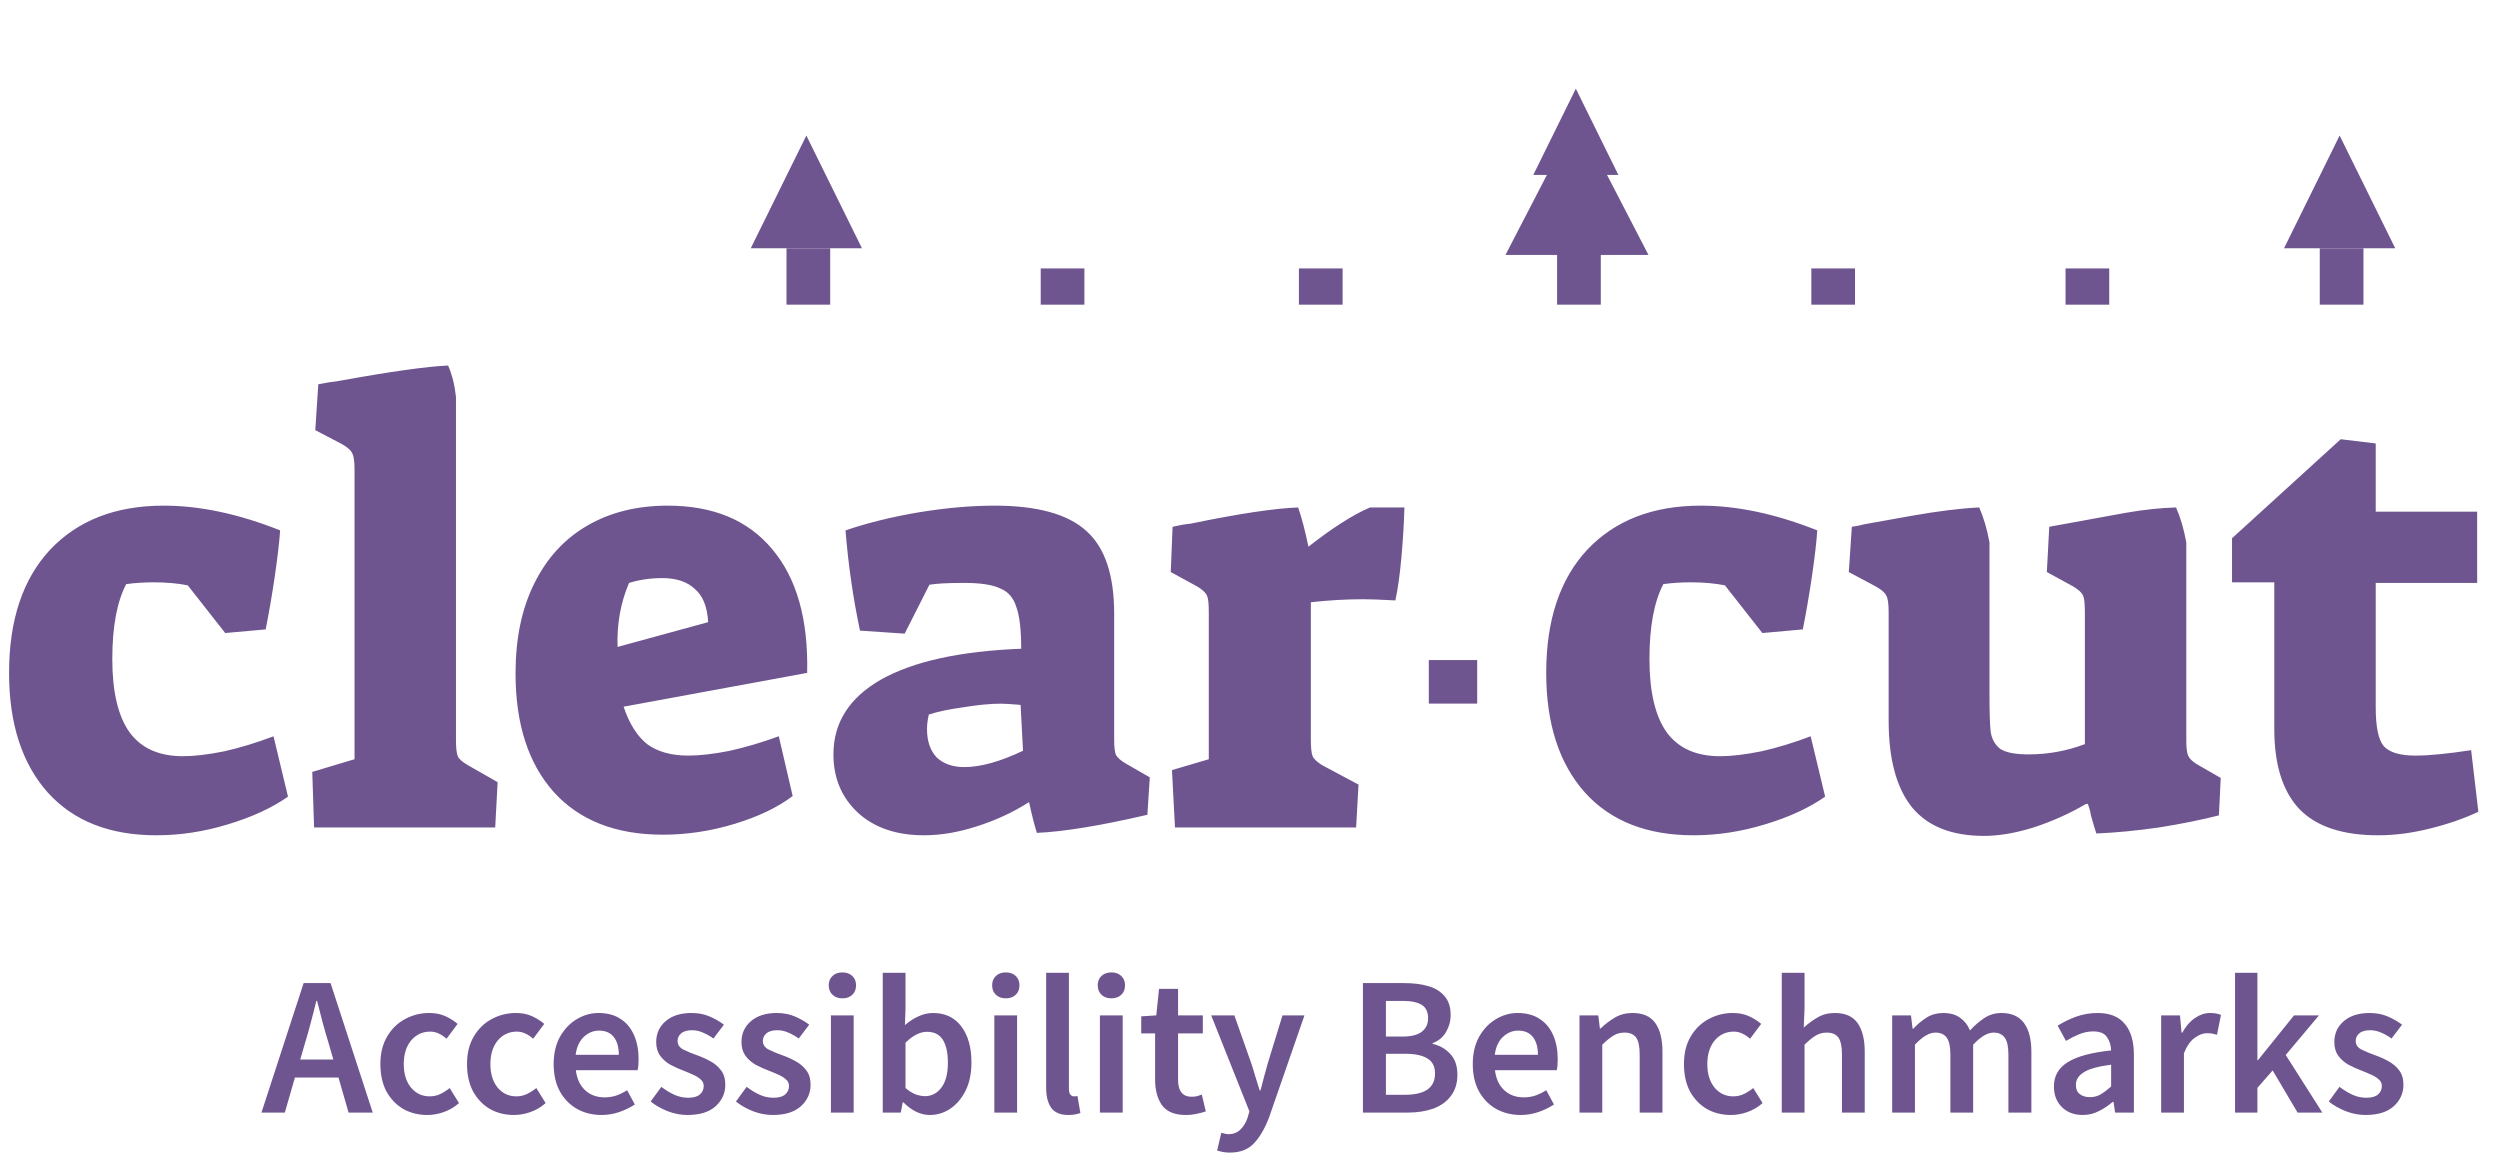
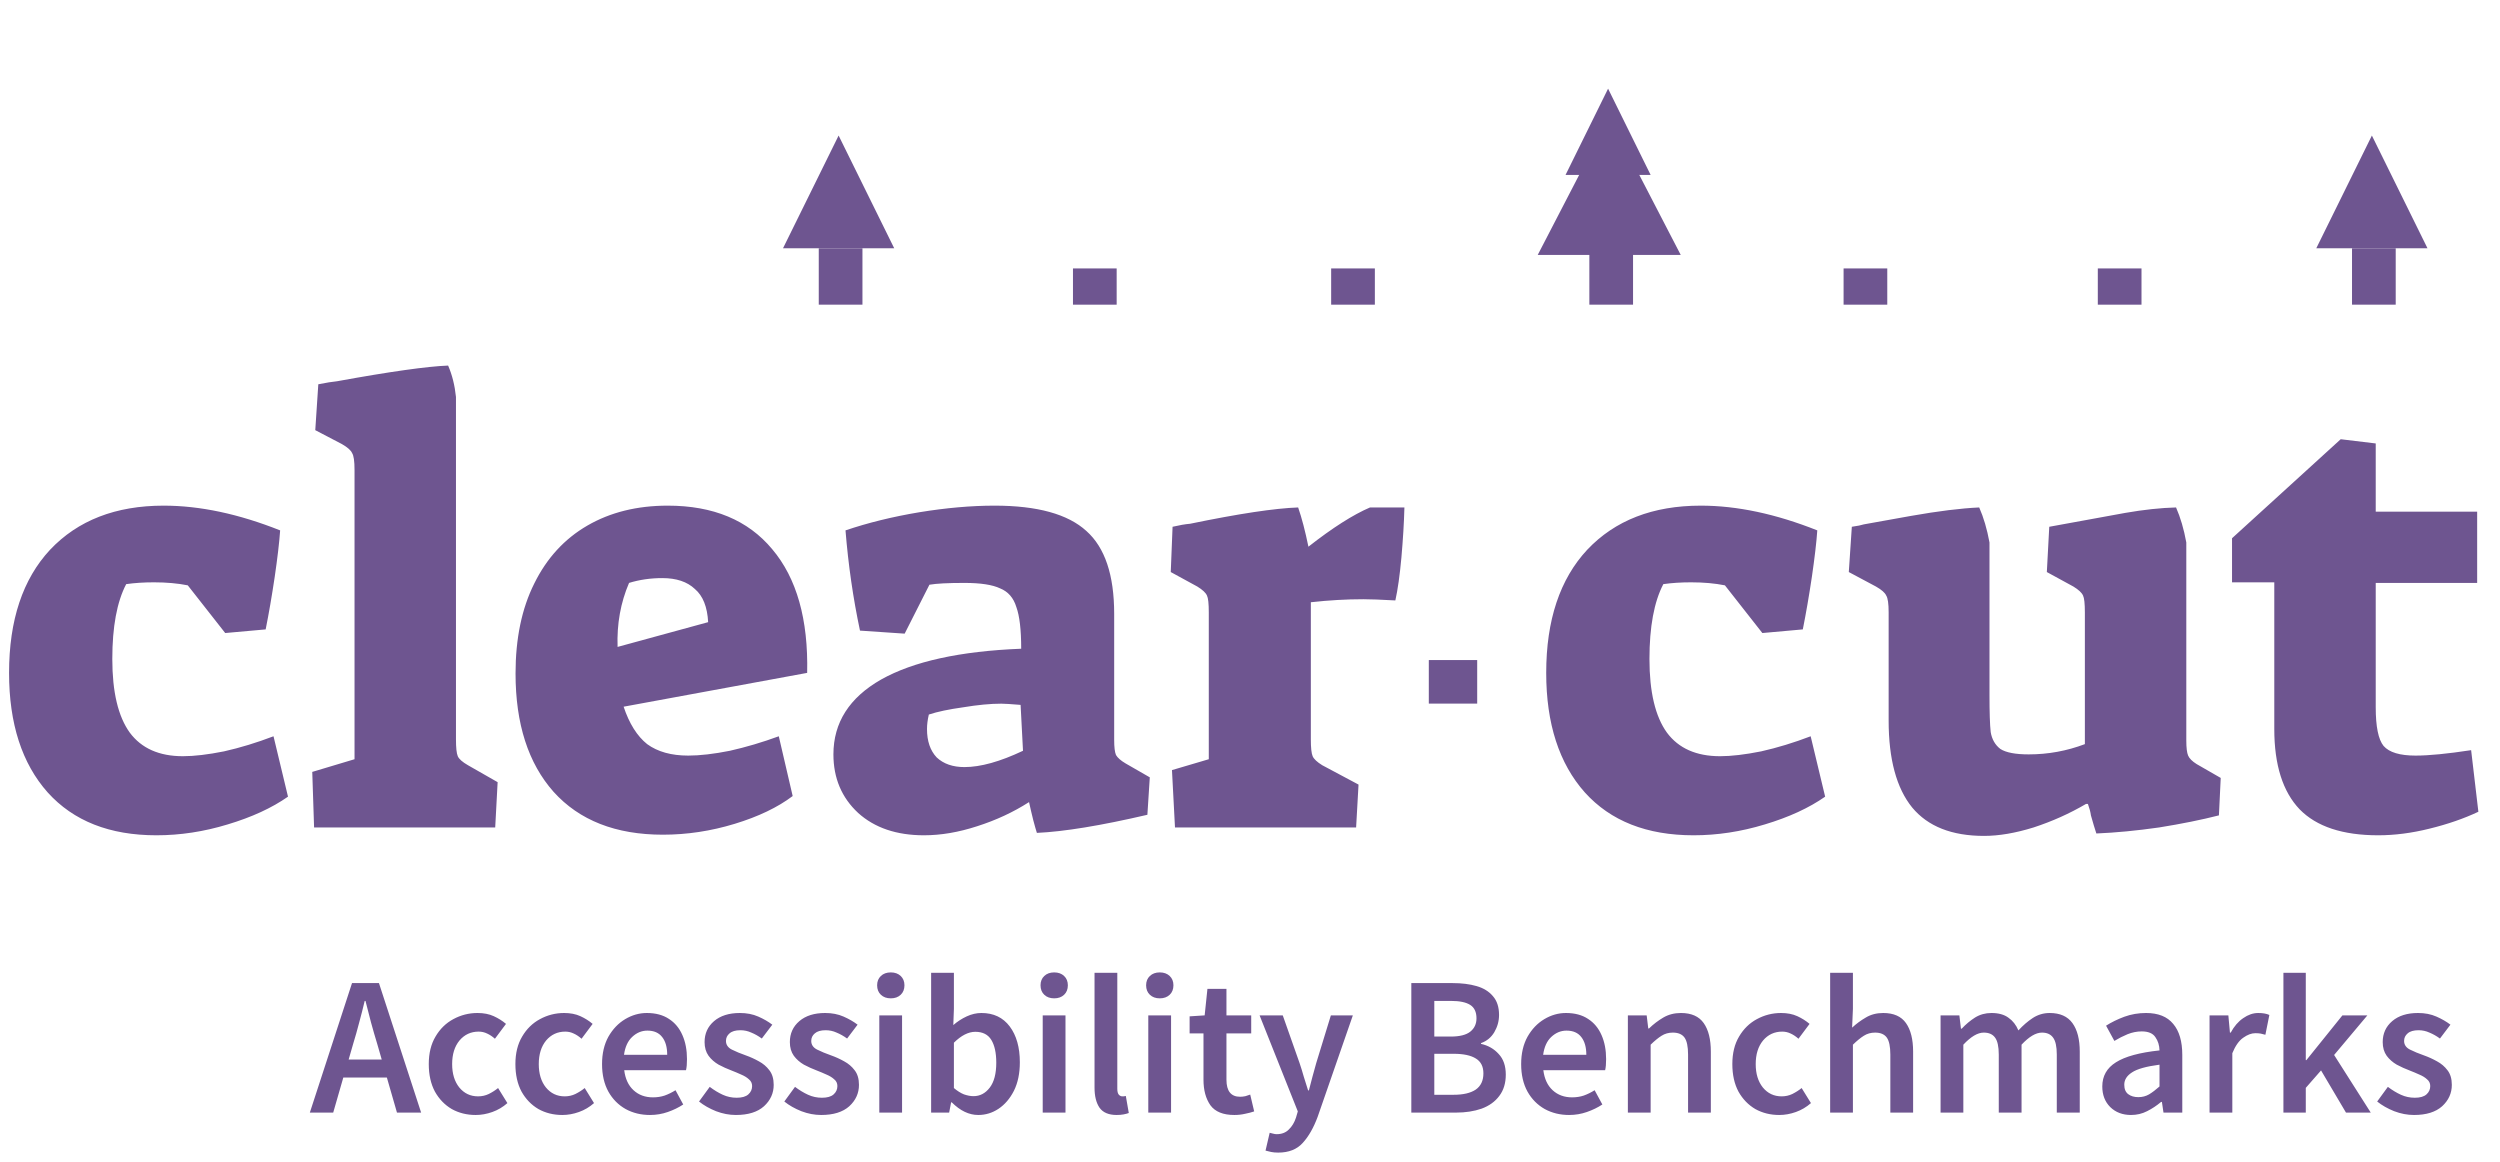
<svg xmlns="http://www.w3.org/2000/svg" width="155" height="72" viewBox="0 0 155 72" fill="none">
  <path d="M9.695 51.788C6.801 51.788 4.554 50.903 2.957 49.131C1.36 47.334 0.562 44.863 0.562 41.719C0.562 38.45 1.41 35.904 3.107 34.082C4.829 32.261 7.175 31.35 10.145 31.35C12.391 31.35 14.799 31.861 17.369 32.884C17.319 33.608 17.207 34.569 17.032 35.767C16.858 36.94 16.671 38.025 16.471 39.023L13.963 39.248L11.642 36.291C11.018 36.166 10.319 36.104 9.546 36.104C8.922 36.104 8.348 36.141 7.824 36.216C7.25 37.314 6.963 38.861 6.963 40.858C6.963 42.904 7.325 44.426 8.048 45.425C8.772 46.398 9.87 46.885 11.342 46.885C12.041 46.885 12.89 46.785 13.888 46.585C14.886 46.361 15.909 46.049 16.958 45.649L17.856 49.393C16.858 50.092 15.61 50.666 14.113 51.115C12.64 51.564 11.168 51.788 9.695 51.788ZM19.36 47.858L21.981 47.072V29.141C21.981 28.592 21.931 28.243 21.831 28.093C21.756 27.918 21.544 27.731 21.195 27.531L19.547 26.67L19.735 23.825C20.234 23.726 20.621 23.663 20.895 23.638C24.189 23.039 26.485 22.715 27.783 22.665C28.033 23.239 28.195 23.888 28.27 24.611V45.837C28.27 46.361 28.307 46.71 28.382 46.885C28.457 47.059 28.669 47.246 29.018 47.446L30.853 48.494L30.703 51.302H19.473L19.36 47.858ZM41.097 51.751C38.178 51.751 35.919 50.865 34.322 49.093C32.75 47.321 31.964 44.876 31.964 41.756C31.964 39.585 32.35 37.726 33.124 36.179C33.898 34.606 34.996 33.408 36.418 32.585C37.841 31.761 39.5 31.35 41.397 31.35C44.217 31.35 46.376 32.248 47.873 34.045C49.395 35.842 50.119 38.4 50.044 41.719L38.664 43.815C39.014 44.863 39.5 45.637 40.124 46.136C40.773 46.61 41.622 46.847 42.67 46.847C43.394 46.847 44.255 46.747 45.253 46.548C46.251 46.323 47.262 46.024 48.285 45.649L49.146 49.355C48.222 50.054 47.025 50.628 45.552 51.077C44.08 51.526 42.595 51.751 41.097 51.751ZM43.905 38.574C43.855 37.626 43.581 36.94 43.081 36.516C42.607 36.066 41.934 35.842 41.06 35.842C40.336 35.842 39.65 35.941 39.001 36.141C38.477 37.364 38.24 38.687 38.29 40.109L43.905 38.574ZM57.287 51.788C55.59 51.788 54.23 51.327 53.207 50.404C52.184 49.455 51.672 48.245 51.672 46.772C51.672 44.801 52.658 43.254 54.629 42.131C56.626 41.008 59.521 40.371 63.314 40.221C63.314 39.048 63.214 38.188 63.014 37.639C62.84 37.065 62.503 36.678 62.004 36.478C61.53 36.253 60.793 36.141 59.795 36.141C58.772 36.141 58.048 36.179 57.624 36.253L56.089 39.286L53.319 39.098C52.895 37.102 52.595 35.031 52.421 32.884C53.818 32.41 55.341 32.036 56.988 31.761C58.66 31.487 60.219 31.35 61.667 31.35C64.312 31.35 66.209 31.874 67.357 32.922C68.505 33.945 69.079 35.654 69.079 38.05V45.874C69.079 46.323 69.116 46.635 69.191 46.81C69.291 46.984 69.491 47.159 69.79 47.334L71.287 48.195L71.138 50.516C68.243 51.19 65.959 51.564 64.287 51.639C64.237 51.489 64.162 51.227 64.063 50.853C63.963 50.453 63.876 50.079 63.801 49.73C62.827 50.354 61.754 50.853 60.581 51.227C59.433 51.601 58.335 51.788 57.287 51.788ZM59.795 47.559C60.793 47.559 62.004 47.222 63.426 46.548L63.277 43.703C62.678 43.653 62.278 43.628 62.079 43.628C61.405 43.628 60.619 43.703 59.72 43.852C58.822 43.977 58.111 44.127 57.587 44.302C57.512 44.626 57.474 44.926 57.474 45.2C57.474 45.949 57.674 46.535 58.073 46.959C58.498 47.359 59.072 47.559 59.795 47.559ZM72.662 47.746L74.945 47.072V37.975C74.945 37.426 74.908 37.077 74.833 36.927C74.758 36.752 74.558 36.565 74.234 36.366L72.587 35.467L72.699 32.66C73.123 32.56 73.485 32.498 73.785 32.473C76.804 31.849 79.038 31.512 80.485 31.462C80.71 32.111 80.922 32.922 81.122 33.895C82.619 32.722 83.892 31.911 84.94 31.462H87.074C87.049 32.41 86.986 33.446 86.887 34.569C86.787 35.667 86.662 36.553 86.512 37.227C85.614 37.177 84.953 37.152 84.528 37.152C83.48 37.152 82.394 37.214 81.272 37.339V45.837C81.272 46.361 81.309 46.71 81.384 46.885C81.459 47.059 81.658 47.246 81.983 47.446L84.229 48.644L84.079 51.302H72.849L72.662 47.746ZM104.998 51.788C102.104 51.788 99.858 50.903 98.26 49.131C96.663 47.334 95.865 44.863 95.865 41.719C95.865 38.45 96.713 35.904 98.41 34.082C100.132 32.261 102.478 31.35 105.448 31.35C107.694 31.35 110.102 31.861 112.672 32.884C112.623 33.608 112.51 34.569 112.336 35.767C112.161 36.94 111.974 38.025 111.774 39.023L109.266 39.248L106.945 36.291C106.321 36.166 105.622 36.104 104.849 36.104C104.225 36.104 103.651 36.141 103.127 36.216C102.553 37.314 102.266 38.861 102.266 40.858C102.266 42.904 102.628 44.426 103.351 45.425C104.075 46.398 105.173 46.885 106.646 46.885C107.344 46.885 108.193 46.785 109.191 46.585C110.189 46.361 111.213 46.049 112.261 45.649L113.159 49.393C112.161 50.092 110.913 50.666 109.416 51.115C107.943 51.564 106.471 51.788 104.998 51.788ZM123.011 51.826C121.014 51.826 119.53 51.239 118.556 50.067C117.583 48.869 117.096 47.072 117.096 44.676V37.975C117.096 37.426 117.046 37.077 116.947 36.927C116.872 36.752 116.66 36.565 116.31 36.366L114.626 35.467L114.813 32.66C115.162 32.61 115.412 32.56 115.562 32.51C115.836 32.46 116.809 32.285 118.481 31.986C120.178 31.686 121.588 31.512 122.711 31.462C122.986 32.086 123.198 32.809 123.348 33.633V43.066C123.348 44.164 123.373 44.938 123.423 45.387C123.498 45.837 123.697 46.186 124.022 46.435C124.371 46.66 124.957 46.772 125.781 46.772C126.979 46.772 128.139 46.56 129.262 46.136V37.975C129.262 37.426 129.225 37.077 129.15 36.927C129.075 36.752 128.876 36.565 128.551 36.366L126.904 35.467L127.054 32.66C129.075 32.285 130.647 31.998 131.77 31.799C132.918 31.599 133.967 31.487 134.915 31.462C135.189 32.086 135.402 32.809 135.551 33.633V45.911C135.551 46.361 135.589 46.672 135.664 46.847C135.738 47.022 135.913 47.197 136.188 47.371L137.685 48.232L137.573 50.553C136.5 50.828 135.264 51.077 133.867 51.302C132.469 51.502 131.172 51.626 129.974 51.676C129.874 51.377 129.762 51.002 129.637 50.553C129.612 50.354 129.549 50.117 129.45 49.842H129.337C128.314 50.441 127.228 50.928 126.081 51.302C124.957 51.651 123.934 51.826 123.011 51.826ZM147.445 51.788C145.249 51.788 143.627 51.252 142.578 50.179C141.53 49.081 141.006 47.421 141.006 45.2V36.104H138.386V33.371L145.124 27.232L147.295 27.494V31.724H153.584V36.141H147.295V43.852C147.295 45.05 147.457 45.849 147.782 46.248C148.131 46.648 148.792 46.847 149.766 46.847C150.589 46.847 151.737 46.735 153.21 46.51L153.659 50.329C152.76 50.753 151.75 51.102 150.627 51.377C149.529 51.651 148.468 51.788 147.445 51.788Z" fill="#6E5590" />
-   <path d="M18.899 64.709L18.616 65.691H20.667L20.384 64.709C20.253 64.283 20.127 63.845 20.004 63.395C19.889 62.945 19.775 62.499 19.66 62.057H19.611C19.505 62.507 19.39 62.957 19.267 63.407C19.153 63.849 19.03 64.283 18.899 64.709ZM16.21 68.981L18.825 60.952H20.495L23.11 68.981H21.612L20.986 66.808H18.285L17.659 68.981H16.21ZM26.494 69.129C25.945 69.129 25.45 69.006 25.008 68.76C24.575 68.506 24.227 68.146 23.965 67.68C23.711 67.205 23.584 66.636 23.584 65.973C23.584 65.302 23.723 64.733 24.002 64.267C24.28 63.792 24.648 63.432 25.107 63.186C25.573 62.933 26.072 62.806 26.604 62.806C26.989 62.806 27.325 62.871 27.611 63.002C27.898 63.133 28.151 63.293 28.372 63.481L27.685 64.402C27.529 64.263 27.37 64.156 27.206 64.082C27.042 64.001 26.866 63.96 26.678 63.96C26.195 63.96 25.798 64.144 25.487 64.512C25.184 64.881 25.033 65.368 25.033 65.973C25.033 66.571 25.18 67.054 25.475 67.422C25.778 67.79 26.166 67.974 26.641 67.974C26.878 67.974 27.099 67.925 27.304 67.827C27.517 67.721 27.709 67.598 27.881 67.459L28.458 68.392C28.18 68.637 27.869 68.822 27.525 68.944C27.181 69.067 26.837 69.129 26.494 69.129ZM31.865 69.129C31.317 69.129 30.822 69.006 30.38 68.76C29.946 68.506 29.598 68.146 29.336 67.68C29.082 67.205 28.955 66.636 28.955 65.973C28.955 65.302 29.095 64.733 29.373 64.267C29.651 63.792 30.019 63.432 30.478 63.186C30.944 62.933 31.444 62.806 31.976 62.806C32.36 62.806 32.696 62.871 32.982 63.002C33.269 63.133 33.523 63.293 33.743 63.481L33.056 64.402C32.9 64.263 32.741 64.156 32.577 64.082C32.413 64.001 32.237 63.96 32.049 63.96C31.566 63.96 31.169 64.144 30.858 64.512C30.555 64.881 30.404 65.368 30.404 65.973C30.404 66.571 30.551 67.054 30.846 67.422C31.149 67.79 31.538 67.974 32.012 67.974C32.25 67.974 32.471 67.925 32.675 67.827C32.888 67.721 33.081 67.598 33.252 67.459L33.829 68.392C33.551 68.637 33.24 68.822 32.896 68.944C32.553 69.067 32.209 69.129 31.865 69.129ZM37.298 69.129C36.741 69.129 36.238 69.006 35.788 68.76C35.337 68.506 34.981 68.146 34.719 67.68C34.458 67.205 34.327 66.636 34.327 65.973C34.327 65.318 34.458 64.754 34.719 64.279C34.99 63.804 35.337 63.44 35.763 63.186C36.189 62.933 36.635 62.806 37.101 62.806C37.65 62.806 38.108 62.928 38.476 63.174C38.845 63.411 39.123 63.747 39.311 64.181C39.499 64.606 39.593 65.102 39.593 65.666C39.593 65.961 39.573 66.19 39.532 66.354H35.702C35.767 66.886 35.959 67.299 36.279 67.594C36.598 67.888 36.999 68.036 37.482 68.036C37.744 68.036 37.985 67.999 38.206 67.925C38.435 67.843 38.66 67.733 38.882 67.594L39.36 68.478C39.074 68.666 38.755 68.822 38.403 68.944C38.051 69.067 37.682 69.129 37.298 69.129ZM35.689 65.396H38.366C38.366 64.93 38.264 64.565 38.059 64.303C37.854 64.033 37.547 63.898 37.138 63.898C36.786 63.898 36.471 64.029 36.193 64.291C35.923 64.545 35.755 64.913 35.689 65.396ZM42.624 69.129C42.215 69.129 41.806 69.051 41.396 68.895C40.987 68.731 40.635 68.531 40.34 68.294L41.003 67.385C41.273 67.59 41.544 67.753 41.814 67.876C42.084 67.999 42.37 68.06 42.673 68.06C43.001 68.06 43.242 67.991 43.397 67.852C43.553 67.713 43.631 67.541 43.631 67.336C43.631 67.164 43.565 67.025 43.434 66.919C43.312 66.804 43.152 66.706 42.956 66.624C42.759 66.534 42.554 66.448 42.342 66.366C42.08 66.268 41.818 66.149 41.556 66.01C41.302 65.863 41.093 65.679 40.93 65.458C40.766 65.228 40.684 64.946 40.684 64.611C40.684 64.078 40.881 63.645 41.273 63.309C41.666 62.974 42.198 62.806 42.87 62.806C43.295 62.806 43.676 62.879 44.011 63.027C44.347 63.174 44.637 63.342 44.883 63.53L44.232 64.389C44.02 64.234 43.803 64.111 43.582 64.021C43.369 63.923 43.144 63.874 42.906 63.874C42.603 63.874 42.378 63.939 42.231 64.07C42.084 64.193 42.01 64.349 42.01 64.537C42.01 64.774 42.133 64.954 42.378 65.077C42.624 65.2 42.91 65.318 43.238 65.433C43.516 65.531 43.786 65.654 44.048 65.801C44.31 65.941 44.527 66.125 44.699 66.354C44.879 66.583 44.969 66.886 44.969 67.262C44.969 67.778 44.768 68.22 44.367 68.588C43.966 68.948 43.385 69.129 42.624 69.129ZM47.911 69.129C47.502 69.129 47.093 69.051 46.684 68.895C46.274 68.731 45.922 68.531 45.628 68.294L46.291 67.385C46.561 67.59 46.831 67.753 47.101 67.876C47.371 67.999 47.658 68.06 47.96 68.06C48.288 68.06 48.529 67.991 48.685 67.852C48.84 67.713 48.918 67.541 48.918 67.336C48.918 67.164 48.853 67.025 48.722 66.919C48.599 66.804 48.439 66.706 48.243 66.624C48.046 66.534 47.842 66.448 47.629 66.366C47.367 66.268 47.105 66.149 46.843 66.01C46.59 65.863 46.381 65.679 46.217 65.458C46.053 65.228 45.971 64.946 45.971 64.611C45.971 64.078 46.168 63.645 46.561 63.309C46.954 62.974 47.486 62.806 48.157 62.806C48.583 62.806 48.963 62.879 49.299 63.027C49.634 63.174 49.925 63.342 50.17 63.53L49.52 64.389C49.307 64.234 49.09 64.111 48.869 64.021C48.656 63.923 48.431 63.874 48.194 63.874C47.891 63.874 47.666 63.939 47.518 64.07C47.371 64.193 47.297 64.349 47.297 64.537C47.297 64.774 47.42 64.954 47.666 65.077C47.911 65.2 48.198 65.318 48.525 65.433C48.803 65.531 49.074 65.654 49.336 65.801C49.597 65.941 49.814 66.125 49.986 66.354C50.166 66.583 50.256 66.886 50.256 67.262C50.256 67.778 50.056 68.22 49.655 68.588C49.254 68.948 48.672 69.129 47.911 69.129ZM51.517 68.981V62.953H52.928V68.981H51.517ZM52.229 61.897C51.975 61.897 51.77 61.824 51.615 61.676C51.459 61.529 51.382 61.333 51.382 61.087C51.382 60.85 51.459 60.657 51.615 60.51C51.77 60.363 51.975 60.289 52.229 60.289C52.483 60.289 52.687 60.363 52.843 60.51C52.998 60.657 53.076 60.85 53.076 61.087C53.076 61.333 52.998 61.529 52.843 61.676C52.687 61.824 52.483 61.897 52.229 61.897ZM57.652 69.129C57.079 69.129 56.531 68.867 56.007 68.343H55.97L55.847 68.981H54.73V60.313H56.142V62.548L56.105 63.555C56.359 63.334 56.637 63.154 56.94 63.014C57.243 62.875 57.545 62.806 57.848 62.806C58.601 62.806 59.187 63.084 59.604 63.641C60.021 64.197 60.23 64.938 60.23 65.863C60.23 66.55 60.107 67.14 59.862 67.631C59.616 68.114 59.297 68.486 58.904 68.748C58.519 69.002 58.102 69.129 57.652 69.129ZM57.357 67.962C57.758 67.962 58.094 67.786 58.364 67.434C58.634 67.082 58.769 66.567 58.769 65.887C58.769 65.282 58.667 64.811 58.462 64.475C58.258 64.14 57.926 63.972 57.468 63.972C57.042 63.972 56.6 64.197 56.142 64.647V67.459C56.355 67.639 56.563 67.77 56.768 67.852C56.981 67.925 57.177 67.962 57.357 67.962ZM61.648 68.981V62.953H63.06V68.981H61.648ZM62.36 61.897C62.106 61.897 61.901 61.824 61.746 61.676C61.59 61.529 61.513 61.333 61.513 61.087C61.513 60.85 61.59 60.657 61.746 60.51C61.901 60.363 62.106 60.289 62.36 60.289C62.614 60.289 62.818 60.363 62.974 60.51C63.129 60.657 63.207 60.85 63.207 61.087C63.207 61.333 63.129 61.529 62.974 61.676C62.818 61.824 62.614 61.897 62.36 61.897ZM66.236 69.129C65.737 69.129 65.381 68.977 65.168 68.674C64.963 68.371 64.861 67.958 64.861 67.434V60.313H66.273V67.508C66.273 67.68 66.305 67.802 66.371 67.876C66.436 67.942 66.506 67.974 66.58 67.974C66.612 67.974 66.641 67.974 66.666 67.974C66.698 67.966 66.743 67.958 66.801 67.95L66.985 69.006C66.903 69.038 66.797 69.067 66.666 69.092C66.543 69.116 66.4 69.129 66.236 69.129ZM68.194 68.981V62.953H69.606V68.981H68.194ZM68.906 61.897C68.652 61.897 68.448 61.824 68.292 61.676C68.137 61.529 68.059 61.333 68.059 61.087C68.059 60.85 68.137 60.657 68.292 60.51C68.448 60.363 68.652 60.289 68.906 60.289C69.16 60.289 69.364 60.363 69.52 60.51C69.675 60.657 69.753 60.85 69.753 61.087C69.753 61.333 69.675 61.529 69.52 61.676C69.364 61.824 69.16 61.897 68.906 61.897ZM73.531 69.129C72.835 69.129 72.34 68.928 72.046 68.527C71.759 68.118 71.616 67.59 71.616 66.943V64.07H70.756V63.014L71.689 62.953L71.861 61.308H73.04V62.953H74.575V64.07H73.04V66.943C73.04 67.647 73.322 67.999 73.887 67.999C73.993 67.999 74.104 67.987 74.219 67.962C74.333 67.929 74.431 67.897 74.513 67.864L74.759 68.907C74.595 68.965 74.407 69.014 74.194 69.055C73.989 69.104 73.768 69.129 73.531 69.129ZM76.248 71.461C76.085 71.461 75.941 71.449 75.819 71.424C75.696 71.4 75.577 71.371 75.463 71.338L75.72 70.233C75.778 70.25 75.843 70.266 75.917 70.282C75.999 70.307 76.076 70.319 76.15 70.319C76.469 70.319 76.723 70.221 76.911 70.025C77.108 69.836 77.255 69.591 77.353 69.288L77.464 68.907L75.094 62.953H76.531L77.574 65.912C77.664 66.174 77.75 66.452 77.832 66.747C77.922 67.033 78.012 67.32 78.102 67.606H78.151C78.225 67.328 78.299 67.045 78.372 66.759C78.454 66.464 78.532 66.182 78.606 65.912L79.514 62.953H80.877L78.692 69.251C78.438 69.931 78.131 70.467 77.771 70.859C77.411 71.261 76.903 71.461 76.248 71.461ZM84.502 68.981V60.952H87.068C87.625 60.952 88.116 61.013 88.542 61.136C88.975 61.259 89.315 61.468 89.561 61.762C89.814 62.049 89.941 62.437 89.941 62.928C89.941 63.305 89.843 63.661 89.647 63.997C89.45 64.324 89.176 64.549 88.824 64.672V64.721C89.266 64.819 89.63 65.028 89.917 65.347C90.211 65.658 90.359 66.084 90.359 66.624C90.359 67.156 90.224 67.598 89.954 67.95C89.692 68.302 89.327 68.564 88.861 68.736C88.394 68.899 87.866 68.981 87.277 68.981H84.502ZM85.927 64.267H86.946C87.502 64.267 87.907 64.164 88.161 63.96C88.415 63.755 88.542 63.481 88.542 63.137C88.542 62.744 88.411 62.466 88.149 62.302C87.887 62.139 87.494 62.057 86.97 62.057H85.927V64.267ZM85.927 67.876H87.13C87.719 67.876 88.173 67.77 88.493 67.557C88.812 67.336 88.971 67 88.971 66.55C88.971 66.125 88.816 65.818 88.505 65.629C88.194 65.433 87.735 65.335 87.13 65.335H85.927V67.876ZM94.283 69.129C93.727 69.129 93.224 69.006 92.773 68.76C92.323 68.506 91.967 68.146 91.705 67.68C91.443 67.205 91.312 66.636 91.312 65.973C91.312 65.318 91.443 64.754 91.705 64.279C91.975 63.804 92.323 63.44 92.749 63.186C93.174 62.933 93.621 62.806 94.087 62.806C94.635 62.806 95.094 62.928 95.462 63.174C95.83 63.411 96.109 63.747 96.297 64.181C96.485 64.606 96.579 65.102 96.579 65.666C96.579 65.961 96.559 66.19 96.518 66.354H92.687C92.753 66.886 92.945 67.299 93.264 67.594C93.584 67.888 93.985 68.036 94.468 68.036C94.73 68.036 94.971 67.999 95.192 67.925C95.421 67.843 95.646 67.733 95.867 67.594L96.346 68.478C96.059 68.666 95.74 68.822 95.388 68.944C95.036 69.067 94.668 69.129 94.283 69.129ZM92.675 65.396H95.352C95.352 64.93 95.249 64.565 95.045 64.303C94.84 64.033 94.533 63.898 94.124 63.898C93.772 63.898 93.457 64.029 93.178 64.291C92.908 64.545 92.741 64.913 92.675 65.396ZM97.928 68.981V62.953H99.094L99.192 63.763H99.241C99.511 63.501 99.806 63.276 100.125 63.088C100.445 62.9 100.809 62.806 101.218 62.806C101.865 62.806 102.335 63.014 102.63 63.432C102.925 63.849 103.072 64.439 103.072 65.2V68.981H101.66V65.384C101.66 64.885 101.586 64.533 101.439 64.328C101.292 64.124 101.05 64.021 100.715 64.021C100.453 64.021 100.219 64.087 100.015 64.218C99.818 64.34 99.593 64.525 99.34 64.77V68.981H97.928ZM107.314 69.129C106.766 69.129 106.271 69.006 105.829 68.76C105.395 68.506 105.047 68.146 104.785 67.68C104.532 67.205 104.405 66.636 104.405 65.973C104.405 65.302 104.544 64.733 104.822 64.267C105.101 63.792 105.469 63.432 105.927 63.186C106.394 62.933 106.893 62.806 107.425 62.806C107.81 62.806 108.145 62.871 108.432 63.002C108.718 63.133 108.972 63.293 109.193 63.481L108.505 64.402C108.35 64.263 108.19 64.156 108.027 64.082C107.863 64.001 107.687 63.96 107.499 63.96C107.016 63.96 106.619 64.144 106.308 64.512C106.005 64.881 105.854 65.368 105.854 65.973C105.854 66.571 106.001 67.054 106.295 67.422C106.598 67.79 106.987 67.974 107.462 67.974C107.699 67.974 107.92 67.925 108.125 67.827C108.338 67.721 108.53 67.598 108.702 67.459L109.279 68.392C109.001 68.637 108.69 68.822 108.346 68.944C108.002 69.067 107.658 69.129 107.314 69.129ZM110.469 68.981V60.313H111.881V62.548L111.831 63.714C112.085 63.477 112.368 63.268 112.679 63.088C112.99 62.9 113.35 62.806 113.759 62.806C114.406 62.806 114.876 63.014 115.171 63.432C115.465 63.849 115.613 64.439 115.613 65.2V68.981H114.201V65.384C114.201 64.885 114.127 64.533 113.98 64.328C113.833 64.124 113.591 64.021 113.256 64.021C112.994 64.021 112.76 64.087 112.556 64.218C112.359 64.34 112.134 64.525 111.881 64.77V68.981H110.469ZM117.315 68.981V62.953H118.481L118.579 63.776H118.628C118.882 63.505 119.156 63.276 119.451 63.088C119.754 62.9 120.093 62.806 120.47 62.806C120.912 62.806 121.264 62.904 121.526 63.1C121.796 63.289 122 63.55 122.14 63.886C122.426 63.575 122.725 63.317 123.036 63.113C123.355 62.908 123.703 62.806 124.079 62.806C124.718 62.806 125.188 63.014 125.491 63.432C125.794 63.849 125.945 64.439 125.945 65.2V68.981H124.521V65.384C124.521 64.885 124.444 64.533 124.288 64.328C124.141 64.124 123.912 64.021 123.601 64.021C123.224 64.021 122.803 64.271 122.336 64.77V68.981H120.924V65.384C120.924 64.885 120.846 64.533 120.691 64.328C120.544 64.124 120.31 64.021 119.991 64.021C119.615 64.021 119.193 64.271 118.727 64.77V68.981H117.315ZM129.122 69.129C128.599 69.129 128.169 68.965 127.833 68.637C127.506 68.31 127.342 67.884 127.342 67.361C127.342 66.714 127.625 66.215 128.189 65.863C128.754 65.503 129.655 65.257 130.89 65.126C130.882 64.807 130.796 64.533 130.633 64.303C130.477 64.066 130.195 63.947 129.785 63.947C129.491 63.947 129.2 64.005 128.914 64.119C128.635 64.234 128.361 64.373 128.091 64.537L127.576 63.592C127.911 63.379 128.288 63.194 128.705 63.039C129.131 62.883 129.581 62.806 130.056 62.806C130.809 62.806 131.369 63.031 131.738 63.481C132.114 63.923 132.302 64.565 132.302 65.409V68.981H131.136L131.038 68.318H130.989C130.719 68.547 130.428 68.74 130.117 68.895C129.814 69.051 129.483 69.129 129.122 69.129ZM129.577 68.023C129.822 68.023 130.043 67.966 130.24 67.852C130.444 67.729 130.661 67.565 130.89 67.361V66.01C130.072 66.117 129.503 66.276 129.184 66.489C128.865 66.694 128.705 66.947 128.705 67.25C128.705 67.52 128.787 67.717 128.951 67.839C129.114 67.962 129.323 68.023 129.577 68.023ZM133.992 68.981V62.953H135.158L135.256 64.021H135.306C135.518 63.628 135.776 63.33 136.079 63.125C136.382 62.912 136.693 62.806 137.012 62.806C137.299 62.806 137.528 62.847 137.7 62.928L137.454 64.156C137.348 64.124 137.249 64.099 137.159 64.082C137.069 64.066 136.959 64.058 136.828 64.058C136.591 64.058 136.341 64.152 136.079 64.34C135.817 64.52 135.592 64.84 135.404 65.298V68.981H133.992ZM138.572 68.981V60.313H139.959V65.728H139.996L142.23 62.953H143.777L141.715 65.409L143.986 68.981H142.451L140.905 66.366L139.959 67.447V68.981H138.572ZM146.668 69.129C146.259 69.129 145.85 69.051 145.44 68.895C145.031 68.731 144.679 68.531 144.385 68.294L145.048 67.385C145.318 67.59 145.588 67.753 145.858 67.876C146.128 67.999 146.414 68.06 146.717 68.06C147.045 68.06 147.286 67.991 147.442 67.852C147.597 67.713 147.675 67.541 147.675 67.336C147.675 67.164 147.609 67.025 147.478 66.919C147.356 66.804 147.196 66.706 147 66.624C146.803 66.534 146.599 66.448 146.386 66.366C146.124 66.268 145.862 66.149 145.6 66.01C145.346 65.863 145.138 65.679 144.974 65.458C144.81 65.228 144.728 64.946 144.728 64.611C144.728 64.078 144.925 63.645 145.318 63.309C145.711 62.974 146.243 62.806 146.914 62.806C147.339 62.806 147.72 62.879 148.056 63.027C148.391 63.174 148.682 63.342 148.927 63.53L148.277 64.389C148.064 64.234 147.847 64.111 147.626 64.021C147.413 63.923 147.188 63.874 146.951 63.874C146.648 63.874 146.423 63.939 146.275 64.07C146.128 64.193 146.054 64.349 146.054 64.537C146.054 64.774 146.177 64.954 146.423 65.077C146.668 65.2 146.955 65.318 147.282 65.433C147.56 65.531 147.83 65.654 148.092 65.801C148.354 65.941 148.571 66.125 148.743 66.354C148.923 66.583 149.013 66.886 149.013 67.262C149.013 67.778 148.813 68.22 148.412 68.588C148.011 68.948 147.429 69.129 146.668 69.129Z" fill="#6E5590" />
-   <path d="M49.994 8.404L53.442 15.394H46.546L49.994 8.404Z" fill="#6E5590" />
-   <path d="M145.057 8.404L148.505 15.394H141.609L145.057 8.404Z" fill="#6E5590" />
-   <path d="M97.772 7.245L102.205 15.805H93.339L97.772 7.245Z" fill="#6E5590" />
-   <path d="M97.701 5.497L100.34 10.847H95.063L97.701 5.497Z" fill="#6E5590" />
-   <rect x="96.54" y="15.394" width="2.709" height="3.495" fill="#6E5590" />
-   <rect x="112.302" y="16.643" width="2.709" height="2.247" fill="#6E5590" />
-   <rect x="80.532" y="16.643" width="2.709" height="2.247" fill="#6E5590" />
-   <rect x="64.524" y="16.643" width="2.709" height="2.247" fill="#6E5590" />
-   <rect x="48.763" y="15.394" width="2.709" height="3.495" fill="#6E5590" />
-   <rect x="128.064" y="16.643" width="2.709" height="2.247" fill="#6E5590" />
-   <rect x="143.825" y="15.394" width="2.709" height="3.495" fill="#6E5590" />
+   <path d="M21.899 64.709L21.616 65.691H23.667L23.384 64.709C23.253 64.283 23.127 63.845 23.004 63.395C22.889 62.945 22.775 62.499 22.66 62.057H22.611C22.505 62.507 22.39 62.957 22.267 63.407C22.153 63.849 22.03 64.283 21.899 64.709ZM19.21 68.981L21.825 60.952H23.495L26.11 68.981H24.612L23.986 66.808H21.285L20.659 68.981H19.21ZM29.494 69.129C28.945 69.129 28.45 69.006 28.008 68.76C27.575 68.506 27.227 68.146 26.965 67.68C26.711 67.205 26.584 66.636 26.584 65.973C26.584 65.302 26.723 64.733 27.002 64.267C27.28 63.792 27.648 63.432 28.107 63.186C28.573 62.933 29.072 62.806 29.604 62.806C29.989 62.806 30.325 62.871 30.611 63.002C30.898 63.133 31.151 63.293 31.372 63.481L30.685 64.402C30.529 64.263 30.37 64.156 30.206 64.082C30.042 64.001 29.866 63.96 29.678 63.96C29.195 63.96 28.798 64.144 28.487 64.512C28.184 64.881 28.033 65.368 28.033 65.973C28.033 66.571 28.18 67.054 28.475 67.422C28.778 67.79 29.166 67.974 29.641 67.974C29.878 67.974 30.099 67.925 30.304 67.827C30.517 67.721 30.709 67.598 30.881 67.459L31.458 68.392C31.18 68.637 30.869 68.822 30.525 68.944C30.181 69.067 29.837 69.129 29.494 69.129ZM34.865 69.129C34.317 69.129 33.822 69.006 33.38 68.76C32.946 68.506 32.598 68.146 32.336 67.68C32.082 67.205 31.955 66.636 31.955 65.973C31.955 65.302 32.094 64.733 32.373 64.267C32.651 63.792 33.019 63.432 33.478 63.186C33.944 62.933 34.444 62.806 34.975 62.806C35.36 62.806 35.696 62.871 35.982 63.002C36.269 63.133 36.523 63.293 36.743 63.481L36.056 64.402C35.9 64.263 35.741 64.156 35.577 64.082C35.413 64.001 35.237 63.96 35.049 63.96C34.566 63.96 34.169 64.144 33.858 64.512C33.556 64.881 33.404 65.368 33.404 65.973C33.404 66.571 33.551 67.054 33.846 67.422C34.149 67.79 34.538 67.974 35.012 67.974C35.25 67.974 35.471 67.925 35.675 67.827C35.888 67.721 36.081 67.598 36.252 67.459L36.829 68.392C36.551 68.637 36.24 68.822 35.896 68.944C35.553 69.067 35.209 69.129 34.865 69.129ZM40.298 69.129C39.741 69.129 39.238 69.006 38.788 68.76C38.337 68.506 37.981 68.146 37.719 67.68C37.458 67.205 37.327 66.636 37.327 65.973C37.327 65.318 37.458 64.754 37.719 64.279C37.99 63.804 38.337 63.44 38.763 63.186C39.189 62.933 39.635 62.806 40.101 62.806C40.65 62.806 41.108 62.928 41.476 63.174C41.845 63.411 42.123 63.747 42.311 64.181C42.499 64.606 42.593 65.102 42.593 65.666C42.593 65.961 42.573 66.19 42.532 66.354H38.702C38.767 66.886 38.959 67.299 39.279 67.594C39.598 67.888 39.999 68.036 40.482 68.036C40.744 68.036 40.985 67.999 41.206 67.925C41.435 67.843 41.66 67.733 41.882 67.594L42.36 68.478C42.074 68.666 41.755 68.822 41.403 68.944C41.051 69.067 40.682 69.129 40.298 69.129ZM38.689 65.396H41.366C41.366 64.93 41.264 64.565 41.059 64.303C40.854 64.033 40.547 63.898 40.138 63.898C39.786 63.898 39.471 64.029 39.193 64.291C38.923 64.545 38.755 64.913 38.689 65.396ZM45.624 69.129C45.215 69.129 44.806 69.051 44.396 68.895C43.987 68.731 43.635 68.531 43.34 68.294L44.003 67.385C44.273 67.59 44.544 67.753 44.814 67.876C45.084 67.999 45.37 68.06 45.673 68.06C46.001 68.06 46.242 67.991 46.397 67.852C46.553 67.713 46.631 67.541 46.631 67.336C46.631 67.164 46.565 67.025 46.434 66.919C46.312 66.804 46.152 66.706 45.956 66.624C45.759 66.534 45.554 66.448 45.342 66.366C45.08 66.268 44.818 66.149 44.556 66.01C44.302 65.863 44.093 65.679 43.93 65.458C43.766 65.228 43.684 64.946 43.684 64.611C43.684 64.078 43.881 63.645 44.273 63.309C44.666 62.974 45.198 62.806 45.87 62.806C46.295 62.806 46.676 62.879 47.011 63.027C47.347 63.174 47.637 63.342 47.883 63.53L47.232 64.389C47.02 64.234 46.803 64.111 46.582 64.021C46.369 63.923 46.144 63.874 45.906 63.874C45.603 63.874 45.378 63.939 45.231 64.07C45.084 64.193 45.01 64.349 45.01 64.537C45.01 64.774 45.133 64.954 45.378 65.077C45.624 65.2 45.91 65.318 46.238 65.433C46.516 65.531 46.786 65.654 47.048 65.801C47.31 65.941 47.527 66.125 47.699 66.354C47.879 66.583 47.969 66.886 47.969 67.262C47.969 67.778 47.768 68.22 47.367 68.588C46.966 68.948 46.385 69.129 45.624 69.129ZM50.911 69.129C50.502 69.129 50.093 69.051 49.684 68.895C49.274 68.731 48.922 68.531 48.628 68.294L49.291 67.385C49.561 67.59 49.831 67.753 50.101 67.876C50.371 67.999 50.658 68.06 50.96 68.06C51.288 68.06 51.529 67.991 51.685 67.852C51.84 67.713 51.918 67.541 51.918 67.336C51.918 67.164 51.853 67.025 51.722 66.919C51.599 66.804 51.439 66.706 51.243 66.624C51.046 66.534 50.842 66.448 50.629 66.366C50.367 66.268 50.105 66.149 49.843 66.01C49.59 65.863 49.381 65.679 49.217 65.458C49.053 65.228 48.971 64.946 48.971 64.611C48.971 64.078 49.168 63.645 49.561 63.309C49.954 62.974 50.486 62.806 51.157 62.806C51.583 62.806 51.963 62.879 52.299 63.027C52.634 63.174 52.925 63.342 53.17 63.53L52.52 64.389C52.307 64.234 52.09 64.111 51.869 64.021C51.656 63.923 51.431 63.874 51.194 63.874C50.891 63.874 50.666 63.939 50.518 64.07C50.371 64.193 50.297 64.349 50.297 64.537C50.297 64.774 50.42 64.954 50.666 65.077C50.911 65.2 51.198 65.318 51.525 65.433C51.803 65.531 52.074 65.654 52.336 65.801C52.597 65.941 52.814 66.125 52.986 66.354C53.166 66.583 53.256 66.886 53.256 67.262C53.256 67.778 53.056 68.22 52.655 68.588C52.254 68.948 51.672 69.129 50.911 69.129ZM54.517 68.981V62.953H55.928V68.981H54.517ZM55.229 61.897C54.975 61.897 54.77 61.824 54.615 61.676C54.459 61.529 54.382 61.333 54.382 61.087C54.382 60.85 54.459 60.657 54.615 60.51C54.77 60.363 54.975 60.289 55.229 60.289C55.483 60.289 55.687 60.363 55.843 60.51C55.998 60.657 56.076 60.85 56.076 61.087C56.076 61.333 55.998 61.529 55.843 61.676C55.687 61.824 55.483 61.897 55.229 61.897ZM60.652 69.129C60.079 69.129 59.531 68.867 59.007 68.343H58.97L58.847 68.981H57.73V60.313H59.142V62.548L59.105 63.555C59.359 63.334 59.637 63.154 59.94 63.014C60.243 62.875 60.545 62.806 60.848 62.806C61.601 62.806 62.187 63.084 62.604 63.641C63.021 64.197 63.23 64.938 63.23 65.863C63.23 66.55 63.107 67.14 62.862 67.631C62.616 68.114 62.297 68.486 61.904 68.748C61.519 69.002 61.102 69.129 60.652 69.129ZM60.357 67.962C60.758 67.962 61.094 67.786 61.364 67.434C61.634 67.082 61.769 66.567 61.769 65.887C61.769 65.282 61.667 64.811 61.462 64.475C61.258 64.14 60.926 63.972 60.468 63.972C60.042 63.972 59.6 64.197 59.142 64.647V67.459C59.355 67.639 59.563 67.77 59.768 67.852C59.981 67.925 60.177 67.962 60.357 67.962ZM64.648 68.981V62.953H66.06V68.981H64.648ZM65.36 61.897C65.106 61.897 64.901 61.824 64.746 61.676C64.59 61.529 64.513 61.333 64.513 61.087C64.513 60.85 64.59 60.657 64.746 60.51C64.901 60.363 65.106 60.289 65.36 60.289C65.614 60.289 65.818 60.363 65.974 60.51C66.129 60.657 66.207 60.85 66.207 61.087C66.207 61.333 66.129 61.529 65.974 61.676C65.818 61.824 65.614 61.897 65.36 61.897ZM69.236 69.129C68.737 69.129 68.381 68.977 68.168 68.674C67.963 68.371 67.861 67.958 67.861 67.434V60.313H69.273V67.508C69.273 67.68 69.305 67.802 69.371 67.876C69.436 67.942 69.506 67.974 69.58 67.974C69.612 67.974 69.641 67.974 69.666 67.974C69.698 67.966 69.743 67.958 69.801 67.95L69.985 69.006C69.903 69.038 69.797 69.067 69.666 69.092C69.543 69.116 69.4 69.129 69.236 69.129ZM71.194 68.981V62.953H72.606V68.981H71.194ZM71.906 61.897C71.652 61.897 71.448 61.824 71.292 61.676C71.137 61.529 71.059 61.333 71.059 61.087C71.059 60.85 71.137 60.657 71.292 60.51C71.448 60.363 71.652 60.289 71.906 60.289C72.16 60.289 72.364 60.363 72.52 60.51C72.675 60.657 72.753 60.85 72.753 61.087C72.753 61.333 72.675 61.529 72.52 61.676C72.364 61.824 72.16 61.897 71.906 61.897ZM76.531 69.129C75.835 69.129 75.34 68.928 75.046 68.527C74.759 68.118 74.616 67.59 74.616 66.943V64.07H73.756V63.014L74.689 62.953L74.861 61.308H76.04V62.953H77.575V64.07H76.04V66.943C76.04 67.647 76.322 67.999 76.887 67.999C76.993 67.999 77.104 67.987 77.219 67.962C77.333 67.929 77.431 67.897 77.513 67.864L77.759 68.907C77.595 68.965 77.407 69.014 77.194 69.055C76.989 69.104 76.768 69.129 76.531 69.129ZM79.248 71.461C79.085 71.461 78.941 71.449 78.819 71.424C78.696 71.4 78.577 71.371 78.463 71.338L78.72 70.233C78.778 70.25 78.843 70.266 78.917 70.282C78.999 70.307 79.076 70.319 79.15 70.319C79.469 70.319 79.723 70.221 79.911 70.025C80.108 69.836 80.255 69.591 80.353 69.288L80.464 68.907L78.094 62.953H79.531L80.574 65.912C80.664 66.174 80.75 66.452 80.832 66.747C80.922 67.033 81.012 67.32 81.102 67.606H81.151C81.225 67.328 81.299 67.045 81.372 66.759C81.454 66.464 81.532 66.182 81.606 65.912L82.514 62.953H83.877L81.692 69.251C81.438 69.931 81.131 70.467 80.771 70.859C80.411 71.261 79.903 71.461 79.248 71.461ZM87.502 68.981V60.952H90.068C90.625 60.952 91.116 61.013 91.542 61.136C91.975 61.259 92.315 61.468 92.561 61.762C92.814 62.049 92.941 62.437 92.941 62.928C92.941 63.305 92.843 63.661 92.647 63.997C92.45 64.324 92.176 64.549 91.824 64.672V64.721C92.266 64.819 92.63 65.028 92.917 65.347C93.211 65.658 93.359 66.084 93.359 66.624C93.359 67.156 93.224 67.598 92.954 67.95C92.692 68.302 92.327 68.564 91.861 68.736C91.394 68.899 90.866 68.981 90.277 68.981H87.502ZM88.927 64.267H89.946C90.502 64.267 90.907 64.164 91.161 63.96C91.415 63.755 91.542 63.481 91.542 63.137C91.542 62.744 91.411 62.466 91.149 62.302C90.887 62.139 90.494 62.057 89.97 62.057H88.927V64.267ZM88.927 67.876H90.13C90.719 67.876 91.173 67.77 91.493 67.557C91.812 67.336 91.971 67 91.971 66.55C91.971 66.125 91.816 65.818 91.505 65.629C91.194 65.433 90.735 65.335 90.13 65.335H88.927V67.876ZM97.283 69.129C96.727 69.129 96.224 69.006 95.773 68.76C95.323 68.506 94.967 68.146 94.705 67.68C94.443 67.205 94.312 66.636 94.312 65.973C94.312 65.318 94.443 64.754 94.705 64.279C94.975 63.804 95.323 63.44 95.749 63.186C96.174 62.933 96.621 62.806 97.087 62.806C97.635 62.806 98.094 62.928 98.462 63.174C98.83 63.411 99.109 63.747 99.297 64.181C99.485 64.606 99.579 65.102 99.579 65.666C99.579 65.961 99.559 66.19 99.518 66.354H95.687C95.753 66.886 95.945 67.299 96.264 67.594C96.584 67.888 96.985 68.036 97.468 68.036C97.73 68.036 97.971 67.999 98.192 67.925C98.421 67.843 98.646 67.733 98.867 67.594L99.346 68.478C99.059 68.666 98.74 68.822 98.388 68.944C98.036 69.067 97.668 69.129 97.283 69.129ZM95.675 65.396H98.352C98.352 64.93 98.249 64.565 98.045 64.303C97.84 64.033 97.533 63.898 97.124 63.898C96.772 63.898 96.457 64.029 96.178 64.291C95.908 64.545 95.741 64.913 95.675 65.396ZM100.928 68.981V62.953H102.094L102.192 63.763H102.241C102.511 63.501 102.806 63.276 103.125 63.088C103.445 62.9 103.809 62.806 104.218 62.806C104.865 62.806 105.335 63.014 105.63 63.432C105.925 63.849 106.072 64.439 106.072 65.2V68.981H104.66V65.384C104.66 64.885 104.586 64.533 104.439 64.328C104.292 64.124 104.05 64.021 103.715 64.021C103.453 64.021 103.219 64.087 103.015 64.218C102.818 64.34 102.593 64.525 102.34 64.77V68.981H100.928ZM110.314 69.129C109.766 69.129 109.271 69.006 108.829 68.76C108.395 68.506 108.047 68.146 107.785 67.68C107.532 67.205 107.405 66.636 107.405 65.973C107.405 65.302 107.544 64.733 107.822 64.267C108.101 63.792 108.469 63.432 108.927 63.186C109.394 62.933 109.893 62.806 110.425 62.806C110.81 62.806 111.145 62.871 111.432 63.002C111.718 63.133 111.972 63.293 112.193 63.481L111.505 64.402C111.35 64.263 111.19 64.156 111.027 64.082C110.863 64.001 110.687 63.96 110.499 63.96C110.016 63.96 109.619 64.144 109.308 64.512C109.005 64.881 108.854 65.368 108.854 65.973C108.854 66.571 109.001 67.054 109.295 67.422C109.598 67.79 109.987 67.974 110.462 67.974C110.699 67.974 110.92 67.925 111.125 67.827C111.338 67.721 111.53 67.598 111.702 67.459L112.279 68.392C112.001 68.637 111.69 68.822 111.346 68.944C111.002 69.067 110.658 69.129 110.314 69.129ZM113.469 68.981V60.313H114.881V62.548L114.831 63.714C115.085 63.477 115.368 63.268 115.679 63.088C115.99 62.9 116.35 62.806 116.759 62.806C117.406 62.806 117.876 63.014 118.171 63.432C118.465 63.849 118.613 64.439 118.613 65.2V68.981H117.201V65.384C117.201 64.885 117.127 64.533 116.98 64.328C116.833 64.124 116.591 64.021 116.256 64.021C115.994 64.021 115.76 64.087 115.556 64.218C115.359 64.34 115.134 64.525 114.881 64.77V68.981H113.469ZM120.315 68.981V62.953H121.481L121.579 63.776H121.628C121.882 63.505 122.156 63.276 122.451 63.088C122.754 62.9 123.093 62.806 123.47 62.806C123.912 62.806 124.264 62.904 124.526 63.1C124.796 63.289 125 63.55 125.14 63.886C125.426 63.575 125.725 63.317 126.036 63.113C126.355 62.908 126.703 62.806 127.079 62.806C127.718 62.806 128.188 63.014 128.491 63.432C128.794 63.849 128.945 64.439 128.945 65.2V68.981H127.521V65.384C127.521 64.885 127.444 64.533 127.288 64.328C127.141 64.124 126.912 64.021 126.601 64.021C126.224 64.021 125.803 64.271 125.336 64.77V68.981H123.924V65.384C123.924 64.885 123.846 64.533 123.691 64.328C123.544 64.124 123.31 64.021 122.991 64.021C122.615 64.021 122.193 64.271 121.727 64.77V68.981H120.315ZM132.122 69.129C131.599 69.129 131.169 68.965 130.833 68.637C130.506 68.31 130.342 67.884 130.342 67.361C130.342 66.714 130.625 66.215 131.189 65.863C131.754 65.503 132.655 65.257 133.89 65.126C133.882 64.807 133.796 64.533 133.633 64.303C133.477 64.066 133.195 63.947 132.785 63.947C132.491 63.947 132.2 64.005 131.914 64.119C131.635 64.234 131.361 64.373 131.091 64.537L130.576 63.592C130.911 63.379 131.288 63.194 131.705 63.039C132.131 62.883 132.581 62.806 133.056 62.806C133.809 62.806 134.369 63.031 134.738 63.481C135.114 63.923 135.302 64.565 135.302 65.409V68.981H134.136L134.038 68.318H133.989C133.719 68.547 133.428 68.74 133.117 68.895C132.814 69.051 132.483 69.129 132.122 69.129ZM132.577 68.023C132.822 68.023 133.043 67.966 133.24 67.852C133.444 67.729 133.661 67.565 133.89 67.361V66.01C133.072 66.117 132.503 66.276 132.184 66.489C131.865 66.694 131.705 66.947 131.705 67.25C131.705 67.52 131.787 67.717 131.951 67.839C132.114 67.962 132.323 68.023 132.577 68.023ZM136.992 68.981V62.953H138.158L138.256 64.021H138.306C138.518 63.628 138.776 63.33 139.079 63.125C139.382 62.912 139.693 62.806 140.012 62.806C140.299 62.806 140.528 62.847 140.7 62.928L140.454 64.156C140.348 64.124 140.249 64.099 140.159 64.082C140.069 64.066 139.959 64.058 139.828 64.058C139.591 64.058 139.341 64.152 139.079 64.34C138.817 64.52 138.592 64.84 138.404 65.298V68.981H136.992ZM141.572 68.981V60.313H142.959V65.728H142.996L145.23 62.953H146.777L144.715 65.409L146.986 68.981H145.451L143.905 66.366L142.959 67.447V68.981H141.572ZM149.668 69.129C149.259 69.129 148.85 69.051 148.44 68.895C148.031 68.731 147.679 68.531 147.385 68.294L148.048 67.385C148.318 67.59 148.588 67.753 148.858 67.876C149.128 67.999 149.414 68.06 149.717 68.06C150.045 68.06 150.286 67.991 150.442 67.852C150.597 67.713 150.675 67.541 150.675 67.336C150.675 67.164 150.609 67.025 150.478 66.919C150.356 66.804 150.196 66.706 150 66.624C149.803 66.534 149.599 66.448 149.386 66.366C149.124 66.268 148.862 66.149 148.6 66.01C148.346 65.863 148.138 65.679 147.974 65.458C147.81 65.228 147.728 64.946 147.728 64.611C147.728 64.078 147.925 63.645 148.318 63.309C148.711 62.974 149.243 62.806 149.914 62.806C150.339 62.806 150.72 62.879 151.056 63.027C151.391 63.174 151.682 63.342 151.927 63.53L151.277 64.389C151.064 64.234 150.847 64.111 150.626 64.021C150.413 63.923 150.188 63.874 149.951 63.874C149.648 63.874 149.423 63.939 149.275 64.07C149.128 64.193 149.054 64.349 149.054 64.537C149.054 64.774 149.177 64.954 149.423 65.077C149.668 65.2 149.955 65.318 150.282 65.433C150.56 65.531 150.83 65.654 151.092 65.801C151.354 65.941 151.571 66.125 151.743 66.354C151.923 66.583 152.013 66.886 152.013 67.262C152.013 67.778 151.813 68.22 151.412 68.588C151.011 68.948 150.429 69.129 149.668 69.129Z" fill="#6E5590" />
+   <path d="M51.994 8.404L55.442 15.394H48.546L51.994 8.404Z" fill="#6E5590" />
+   <path d="M147.057 8.404L150.505 15.394H143.609L147.057 8.404Z" fill="#6E5590" />
+   <path d="M99.772 7.245L104.205 15.805H95.339L99.772 7.245Z" fill="#6E5590" />
+   <path d="M99.701 5.497L102.34 10.847H97.063L99.701 5.497Z" fill="#6E5590" />
+   <rect x="98.54" y="15.394" width="2.709" height="3.495" fill="#6E5590" />
+   <rect x="114.302" y="16.643" width="2.709" height="2.247" fill="#6E5590" />
+   <rect x="82.532" y="16.643" width="2.709" height="2.247" fill="#6E5590" />
+   <rect x="66.524" y="16.643" width="2.709" height="2.247" fill="#6E5590" />
+   <rect x="50.763" y="15.394" width="2.709" height="3.495" fill="#6E5590" />
+   <rect x="130.064" y="16.643" width="2.709" height="2.247" fill="#6E5590" />
+   <rect x="145.825" y="15.394" width="2.709" height="3.495" fill="#6E5590" />
  <rect x="88.586" y="43.624" width="2.7" height="3" transform="rotate(-90 88.5858 43.6236)" fill="#6E5590" />
</svg>
